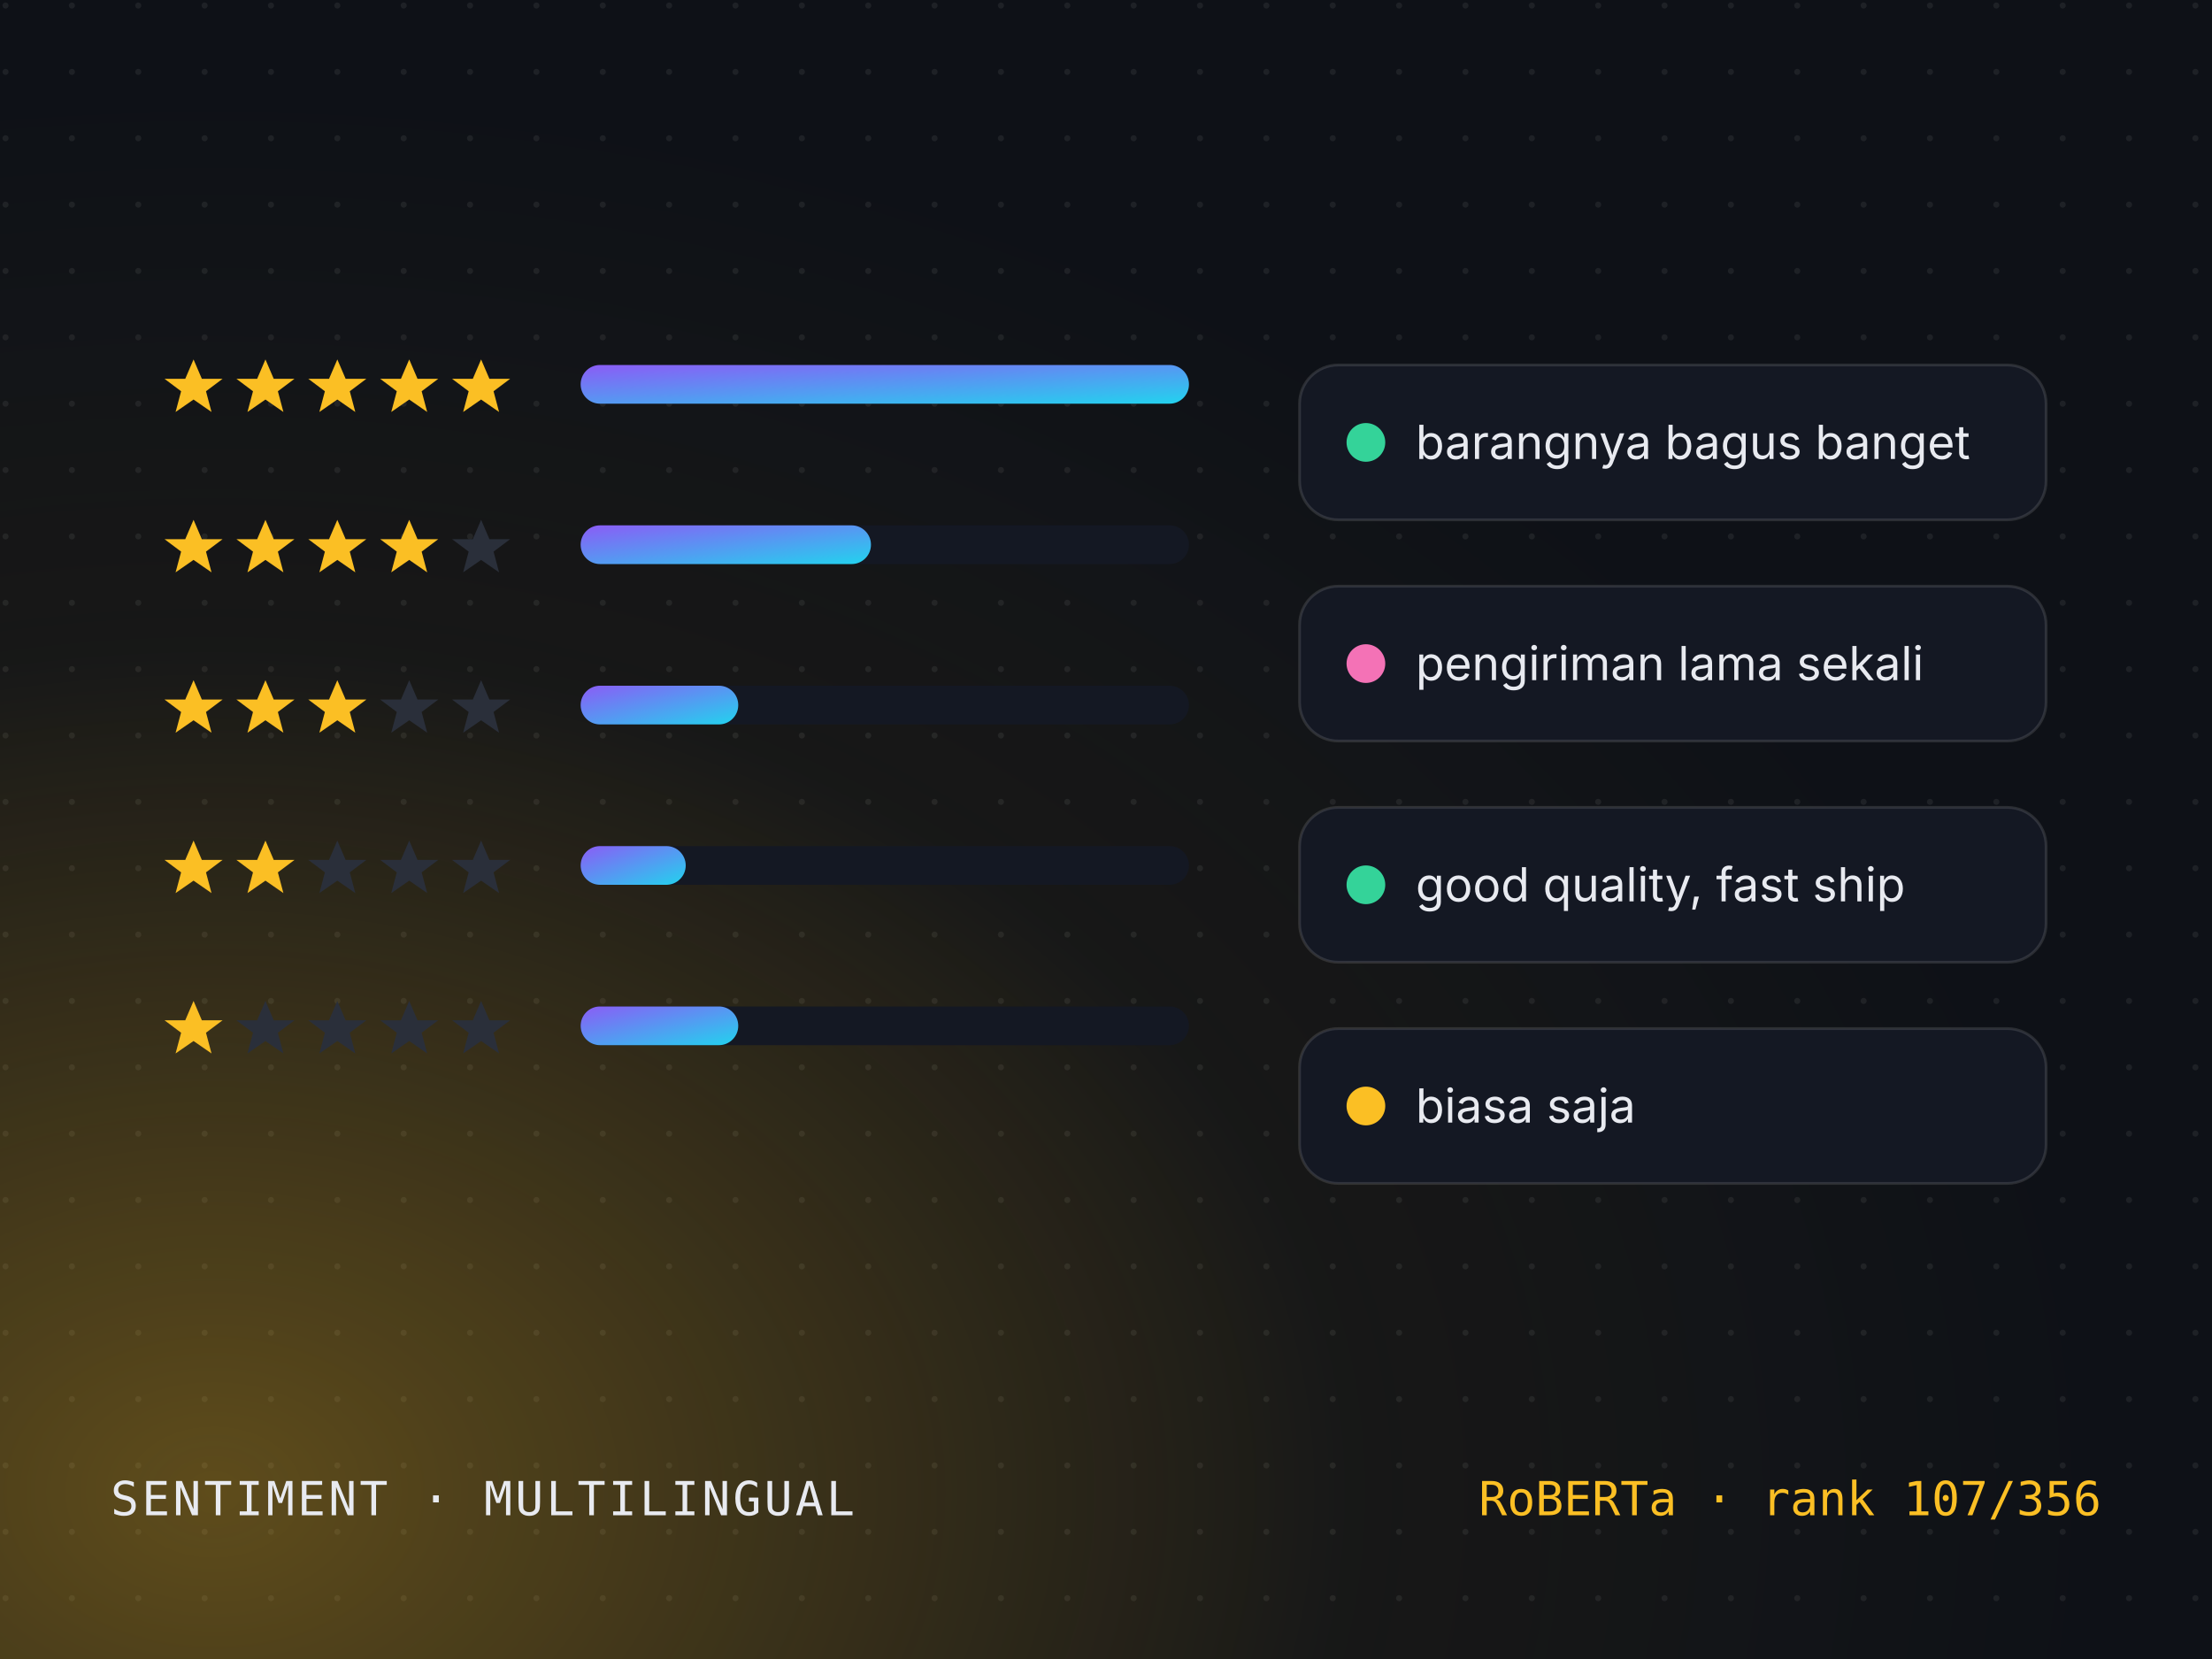
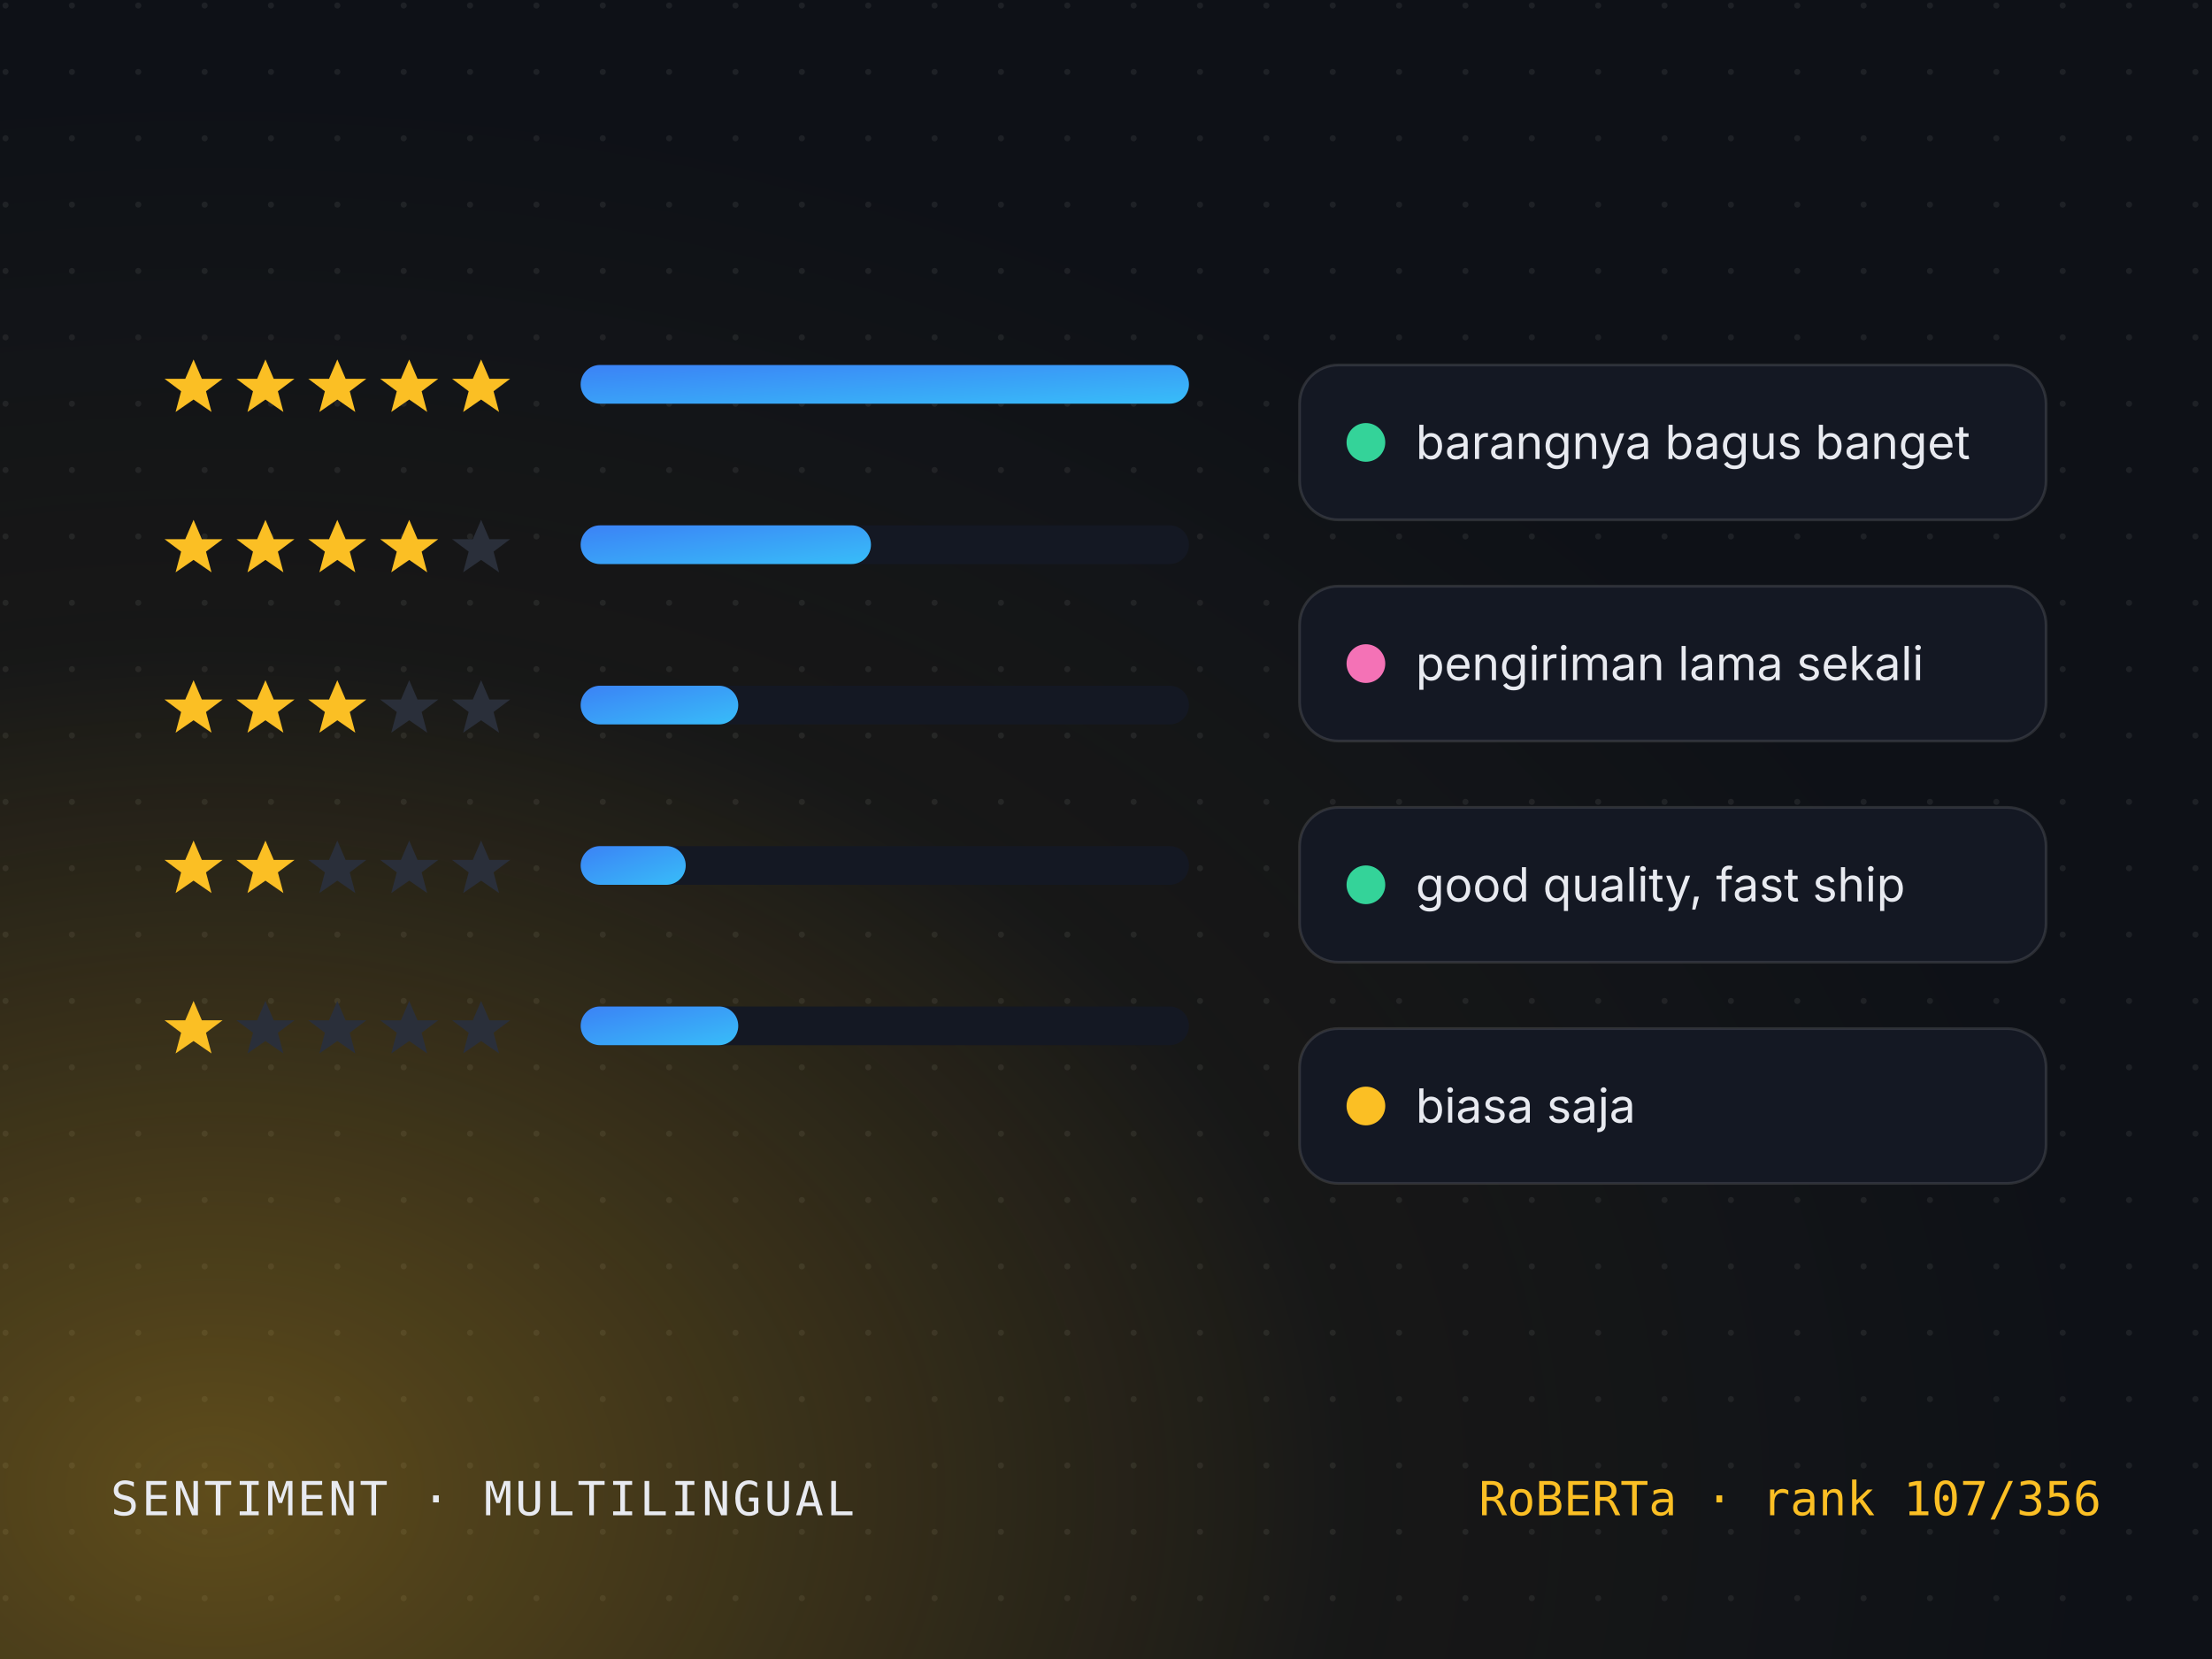
<svg xmlns="http://www.w3.org/2000/svg" viewBox="0 0 800 600" width="800" height="600">
  <defs>
    <radialGradient id="g" cx="10%" cy="90%" r="85%">
      <stop offset="0" stop-color="#fbbf24" stop-opacity=".34" />
      <stop offset=".6" stop-color="#fbbf24" stop-opacity=".04" />
      <stop offset="1" stop-color="#fbbf24" stop-opacity="0" />
    </radialGradient>
    <pattern id="d" width="24" height="24" patternUnits="userSpaceOnUse">
      <circle cx="2" cy="2" r="1.1" fill="#fff" fill-opacity=".07" />
    </pattern>
    <linearGradient id="a" x1="0" x2="1" y1="0" y2="1">
-       <stop stop-color="#8b5cf6" />
-       <stop offset="1" stop-color="#22d3ee" />
+       <stop stop-color="#3b82f6" />
+       <stop offset="1" stop-color="#38bdf8" />
    </linearGradient>
  </defs>
  <style>
.m{font-family:"JetBrains Mono",ui-monospace,SFMono-Regular,Menlo,Consolas,monospace}
.s{font-family:"Space Grotesk","Inter",system-ui,-apple-system,"Segoe UI",sans-serif}
.lab{fill:#e8eaf0;font-size:17px;letter-spacing:.06em}
.mu{fill:#9aa3b2}
@keyframes pulse{0%{opacity:.9;transform:scale(.4)}100%{opacity:0;transform:scale(1.6)}}
@keyframes scan{0%,100%{transform:translateY(0)}50%{transform:translateY(300px)}}
@keyframes blink{50%{opacity:0}}
@keyframes float{50%{transform:translateY(-8px)}}
@media (prefers-reduced-motion:reduce){*{animation:none!important}}
</style>
  <rect width="800" height="600" fill="#0e1117" />
  <rect width="800" height="600" fill="url(#d)" />
  <rect class="glow" width="800" height="600" fill="url(#g)" />
  <g class="fg">
    <path transform="translate(70 140) scale(.5)" d="M0 -20 L6 -6 L21 -6 L9 3 L13 18 L0 9 L-13 18 L-9 3 L-21 -6 L-6 -6 Z" fill="#fbbf24" />
    <path transform="translate(96 140) scale(.5)" d="M0 -20 L6 -6 L21 -6 L9 3 L13 18 L0 9 L-13 18 L-9 3 L-21 -6 L-6 -6 Z" fill="#fbbf24" />
    <path transform="translate(122 140) scale(.5)" d="M0 -20 L6 -6 L21 -6 L9 3 L13 18 L0 9 L-13 18 L-9 3 L-21 -6 L-6 -6 Z" fill="#fbbf24" />
    <path transform="translate(148 140) scale(.5)" d="M0 -20 L6 -6 L21 -6 L9 3 L13 18 L0 9 L-13 18 L-9 3 L-21 -6 L-6 -6 Z" fill="#fbbf24" />
    <path transform="translate(174 140) scale(.5)" d="M0 -20 L6 -6 L21 -6 L9 3 L13 18 L0 9 L-13 18 L-9 3 L-21 -6 L-6 -6 Z" fill="#fbbf24" />
    <rect x="210" y="132" width="220" height="14" rx="7" fill="#141823" />
    <rect x="210" y="132" width="220" height="14" rx="7" fill="url(#a)" />
    <path transform="translate(70 198) scale(.5)" d="M0 -20 L6 -6 L21 -6 L9 3 L13 18 L0 9 L-13 18 L-9 3 L-21 -6 L-6 -6 Z" fill="#fbbf24" />
    <path transform="translate(96 198) scale(.5)" d="M0 -20 L6 -6 L21 -6 L9 3 L13 18 L0 9 L-13 18 L-9 3 L-21 -6 L-6 -6 Z" fill="#fbbf24" />
    <path transform="translate(122 198) scale(.5)" d="M0 -20 L6 -6 L21 -6 L9 3 L13 18 L0 9 L-13 18 L-9 3 L-21 -6 L-6 -6 Z" fill="#fbbf24" />
    <path transform="translate(148 198) scale(.5)" d="M0 -20 L6 -6 L21 -6 L9 3 L13 18 L0 9 L-13 18 L-9 3 L-21 -6 L-6 -6 Z" fill="#fbbf24" />
    <path transform="translate(174 198) scale(.5)" d="M0 -20 L6 -6 L21 -6 L9 3 L13 18 L0 9 L-13 18 L-9 3 L-21 -6 L-6 -6 Z" fill="#2a2f3a" />
    <rect x="210" y="190" width="220" height="14" rx="7" fill="#141823" />
    <rect x="210" y="190" width="105" height="14" rx="7" fill="url(#a)" />
    <path transform="translate(70 256) scale(.5)" d="M0 -20 L6 -6 L21 -6 L9 3 L13 18 L0 9 L-13 18 L-9 3 L-21 -6 L-6 -6 Z" fill="#fbbf24" />
    <path transform="translate(96 256) scale(.5)" d="M0 -20 L6 -6 L21 -6 L9 3 L13 18 L0 9 L-13 18 L-9 3 L-21 -6 L-6 -6 Z" fill="#fbbf24" />
    <path transform="translate(122 256) scale(.5)" d="M0 -20 L6 -6 L21 -6 L9 3 L13 18 L0 9 L-13 18 L-9 3 L-21 -6 L-6 -6 Z" fill="#fbbf24" />
    <path transform="translate(148 256) scale(.5)" d="M0 -20 L6 -6 L21 -6 L9 3 L13 18 L0 9 L-13 18 L-9 3 L-21 -6 L-6 -6 Z" fill="#2a2f3a" />
    <path transform="translate(174 256) scale(.5)" d="M0 -20 L6 -6 L21 -6 L9 3 L13 18 L0 9 L-13 18 L-9 3 L-21 -6 L-6 -6 Z" fill="#2a2f3a" />
    <rect x="210" y="248" width="220" height="14" rx="7" fill="#141823" />
    <rect x="210" y="248" width="57" height="14" rx="7" fill="url(#a)" />
    <path transform="translate(70 314) scale(.5)" d="M0 -20 L6 -6 L21 -6 L9 3 L13 18 L0 9 L-13 18 L-9 3 L-21 -6 L-6 -6 Z" fill="#fbbf24" />
    <path transform="translate(96 314) scale(.5)" d="M0 -20 L6 -6 L21 -6 L9 3 L13 18 L0 9 L-13 18 L-9 3 L-21 -6 L-6 -6 Z" fill="#fbbf24" />
    <path transform="translate(122 314) scale(.5)" d="M0 -20 L6 -6 L21 -6 L9 3 L13 18 L0 9 L-13 18 L-9 3 L-21 -6 L-6 -6 Z" fill="#2a2f3a" />
    <path transform="translate(148 314) scale(.5)" d="M0 -20 L6 -6 L21 -6 L9 3 L13 18 L0 9 L-13 18 L-9 3 L-21 -6 L-6 -6 Z" fill="#2a2f3a" />
    <path transform="translate(174 314) scale(.5)" d="M0 -20 L6 -6 L21 -6 L9 3 L13 18 L0 9 L-13 18 L-9 3 L-21 -6 L-6 -6 Z" fill="#2a2f3a" />
    <rect x="210" y="306" width="220" height="14" rx="7" fill="#141823" />
    <rect x="210" y="306" width="38" height="14" rx="7" fill="url(#a)" />
    <path transform="translate(70 372) scale(.5)" d="M0 -20 L6 -6 L21 -6 L9 3 L13 18 L0 9 L-13 18 L-9 3 L-21 -6 L-6 -6 Z" fill="#fbbf24" />
    <path transform="translate(96 372) scale(.5)" d="M0 -20 L6 -6 L21 -6 L9 3 L13 18 L0 9 L-13 18 L-9 3 L-21 -6 L-6 -6 Z" fill="#2a2f3a" />
    <path transform="translate(122 372) scale(.5)" d="M0 -20 L6 -6 L21 -6 L9 3 L13 18 L0 9 L-13 18 L-9 3 L-21 -6 L-6 -6 Z" fill="#2a2f3a" />
    <path transform="translate(148 372) scale(.5)" d="M0 -20 L6 -6 L21 -6 L9 3 L13 18 L0 9 L-13 18 L-9 3 L-21 -6 L-6 -6 Z" fill="#2a2f3a" />
    <path transform="translate(174 372) scale(.5)" d="M0 -20 L6 -6 L21 -6 L9 3 L13 18 L0 9 L-13 18 L-9 3 L-21 -6 L-6 -6 Z" fill="#2a2f3a" />
    <rect x="210" y="364" width="220" height="14" rx="7" fill="#141823" />
    <rect x="210" y="364" width="57" height="14" rx="7" fill="url(#a)" />
    <g style="animation:float 4s ease-in-out infinite">
      <rect x="470" y="132" width="270" height="56" rx="14" fill="#141823" stroke="rgba(255,255,255,.12)" />
      <circle cx="494" cy="160" r="7" fill="#34d399" />
      <text x="512" y="166" class="s" font-size="17" fill="#e8eaf0">barangnya bagus banget</text>
    </g>
    <g style="animation:float 5s ease-in-out infinite">
      <rect x="470" y="212" width="270" height="56" rx="14" fill="#141823" stroke="rgba(255,255,255,.12)" />
      <circle cx="494" cy="240" r="7" fill="#f472b6" />
      <text x="512" y="246" class="s" font-size="17" fill="#e8eaf0">pengiriman lama sekali</text>
    </g>
    <g style="animation:float 6s ease-in-out infinite">
      <rect x="470" y="292" width="270" height="56" rx="14" fill="#141823" stroke="rgba(255,255,255,.12)" />
      <circle cx="494" cy="320" r="7" fill="#34d399" />
      <text x="512" y="326" class="s" font-size="17" fill="#e8eaf0">good quality, fast ship</text>
    </g>
    <g style="animation:float 7s ease-in-out infinite">
      <rect x="470" y="372" width="270" height="56" rx="14" fill="#141823" stroke="rgba(255,255,255,.12)" />
      <circle cx="494" cy="400" r="7" fill="#fbbf24" />
      <text x="512" y="406" class="s" font-size="17" fill="#e8eaf0">biasa saja</text>
    </g>
  </g>
  <g class="meta">
    <text x="40" y="548" class="m lab">SENTIMENT · MULTILINGUAL</text>
    <text x="760" y="548" text-anchor="end" class="m" font-size="17" fill="#fbbf24">RoBERTa · rank 107/356</text>
  </g>
</svg>
